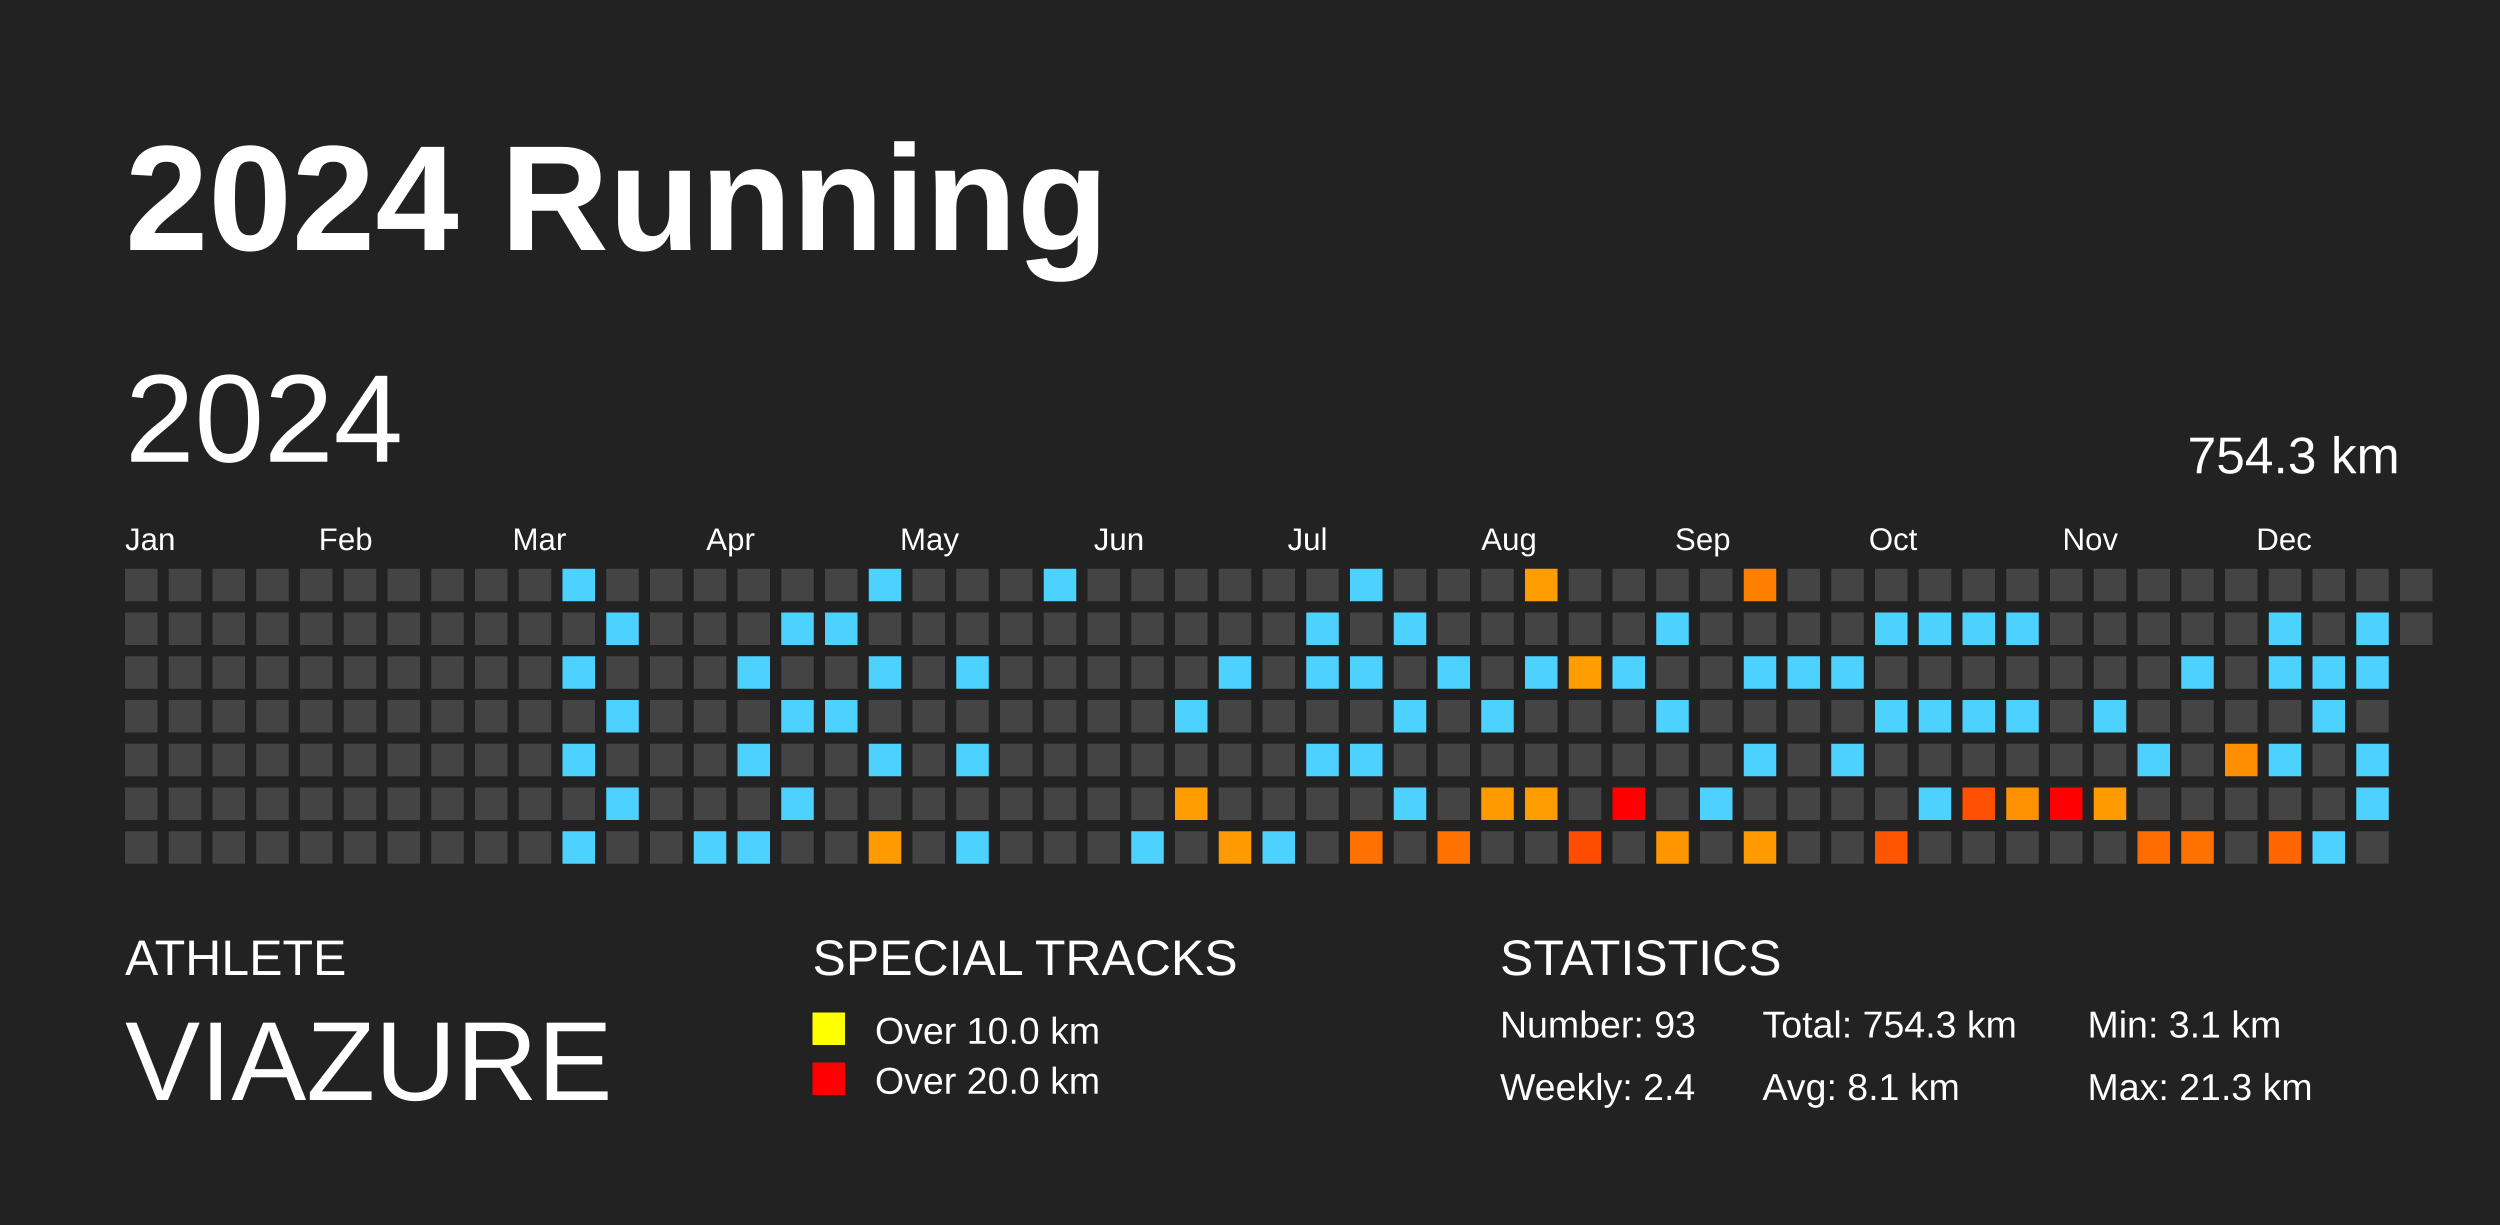
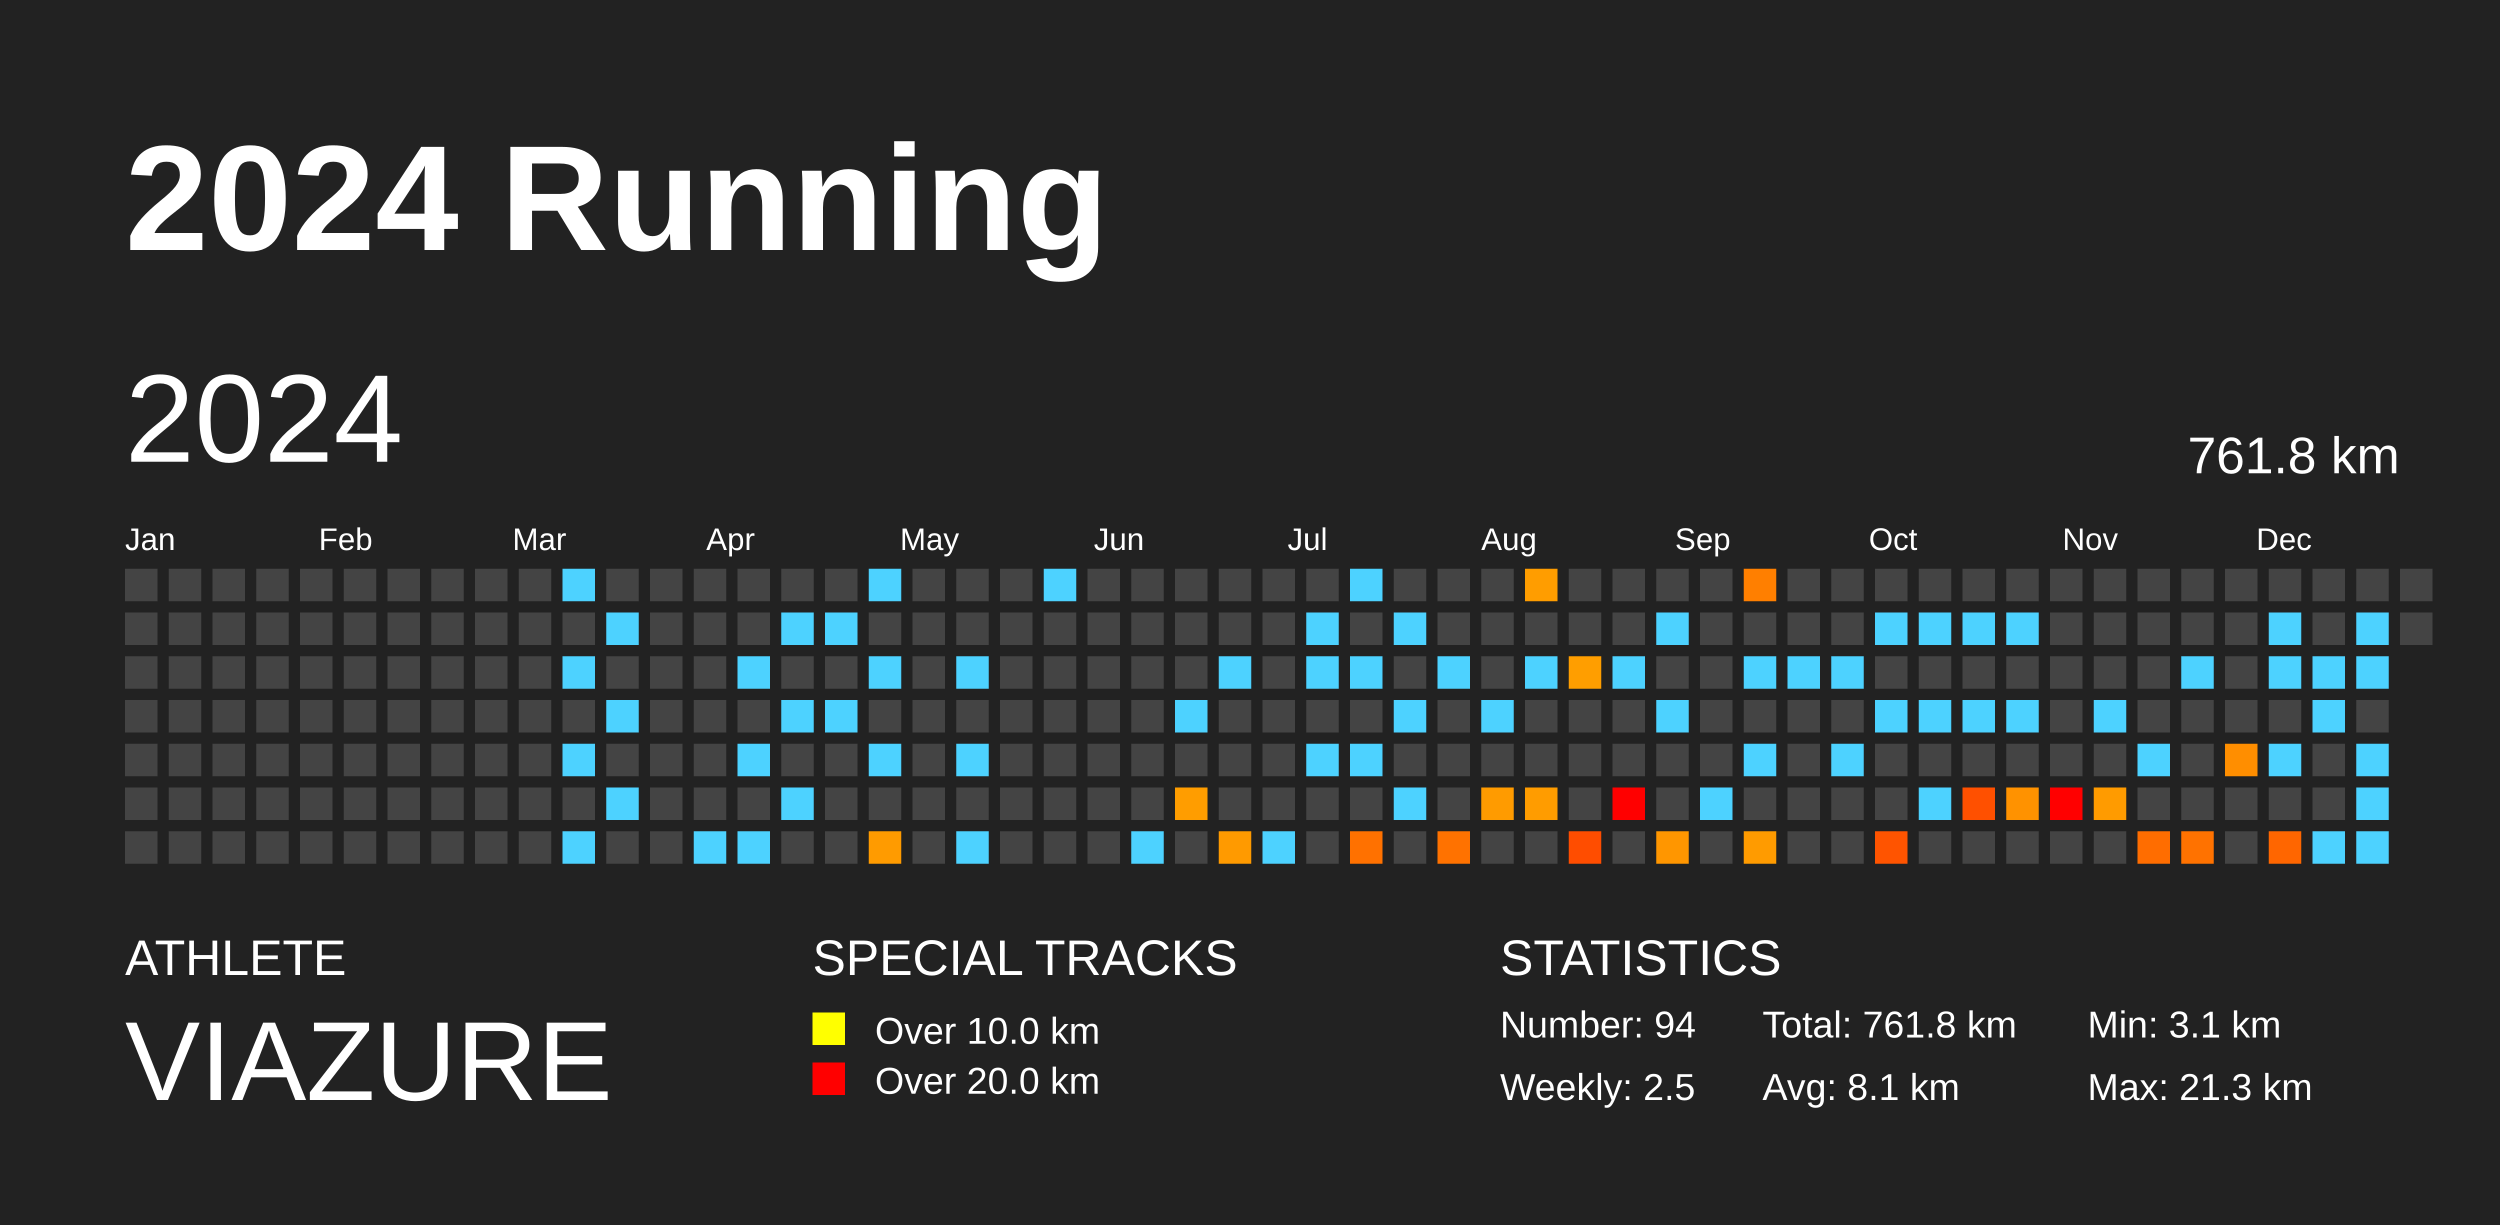
<svg xmlns="http://www.w3.org/2000/svg" baseProfile="full" height="98mm" version="1.1" viewBox="0,0,200,98" width="200mm">
  <defs />
  <rect fill="#222222" height="98" width="200" x="0" y="0" />
  <text fill="#FFFFFF" style="font-size:12px; font-family:Arial; font-weight:bold;" x="10" y="20">2024 Running</text>
  <text fill="#FFFFFF" style="font-size:4px; font-family:Arial" x="10" y="78">ATHLETE</text>
  <text fill="#FFFFFF" style="font-size:9px; font-family:Arial" x="10" y="88">VIAZURE</text>
  <text fill="#FFFFFF" style="font-size:4px; font-family:Arial" x="65" y="78">SPECIAL TRACKS</text>
  <rect fill="yellow" height="2.6" width="2.6" x="65" y="81" />
  <text fill="#FFFFFF" style="font-size:3px; font-family:Arial" x="70" y="83.5">Over 10.0 km</text>
  <rect fill="red" height="2.6" width="2.6" x="65" y="85" />
  <text fill="#FFFFFF" style="font-size:3px; font-family:Arial" x="70" y="87.5">Over 20.0 km</text>
  <text fill="#FFFFFF" style="font-size:4px; font-family:Arial" x="120" y="78">STATISTICS</text>
-   <text fill="#FFFFFF" style="font-size:3px; font-family:Arial" x="120" y="83">Number: 93</text>
-   <text fill="#FFFFFF" style="font-size:3px; font-family:Arial" x="120" y="88">Weekly: 2.4</text>
-   <text fill="#FFFFFF" style="font-size:3px; font-family:Arial" x="141" y="83">Total: 754.3 km</text>
+   <text fill="#FFFFFF" style="font-size:3px; font-family:Arial" x="120" y="83">Number: 94</text>
+   <text fill="#FFFFFF" style="font-size:3px; font-family:Arial" x="120" y="88">Weekly: 2.5</text>
+   <text fill="#FFFFFF" style="font-size:3px; font-family:Arial" x="141" y="83">Total: 761.8 km</text>
  <text fill="#FFFFFF" style="font-size:3px; font-family:Arial" x="141" y="88">Avg: 8.1 km</text>
  <text fill="#FFFFFF" style="font-size:3px; font-family:Arial" x="167" y="83">Min: 3.1 km</text>
  <text fill="#FFFFFF" style="font-size:3px; font-family:Arial" x="167" y="88">Max: 21.3 km</text>
  <text dominant-baseline="hanging" fill="#FFFFFF" style="font-size:10.0px; font-family:Arial;" x="10" y="30">2024</text>
-   <text dominant-baseline="hanging" fill="#FFFFFF" style="font-size:4.125px; font-family:Arial;" x="175" y="35">754.3 km</text>
+   <text dominant-baseline="hanging" fill="#FFFFFF" style="font-size:4.125px; font-family:Arial;" x="175" y="35">761.8 km</text>
  <text fill="#FFFFFF" style="font-size:2.5px; font-family:Arial" x="10.0" y="44">Jan</text>
  <text fill="#FFFFFF" style="font-size:2.5px; font-family:Arial" x="25.5" y="44">Feb</text>
  <text fill="#FFFFFF" style="font-size:2.5px; font-family:Arial" x="41.0" y="44">Mar</text>
  <text fill="#FFFFFF" style="font-size:2.5px; font-family:Arial" x="56.5" y="44">Apr</text>
  <text fill="#FFFFFF" style="font-size:2.5px; font-family:Arial" x="72.0" y="44">May</text>
  <text fill="#FFFFFF" style="font-size:2.5px; font-family:Arial" x="87.5" y="44">Jun</text>
  <text fill="#FFFFFF" style="font-size:2.5px; font-family:Arial" x="103.0" y="44">Jul</text>
  <text fill="#FFFFFF" style="font-size:2.5px; font-family:Arial" x="118.5" y="44">Aug</text>
  <text fill="#FFFFFF" style="font-size:2.5px; font-family:Arial" x="134.0" y="44">Sep</text>
  <text fill="#FFFFFF" style="font-size:2.5px; font-family:Arial" x="149.5" y="44">Oct</text>
  <text fill="#FFFFFF" style="font-size:2.5px; font-family:Arial" x="165.0" y="44">Nov</text>
  <text fill="#FFFFFF" style="font-size:2.5px; font-family:Arial" x="180.5" y="44">Dec</text>
  <rect fill="#444444" height="2.6" width="2.6" x="10.0" y="45.5" />
  <rect fill="#444444" height="2.6" width="2.6" x="10.0" y="49.0" />
  <rect fill="#444444" height="2.6" width="2.6" x="10.0" y="52.5" />
  <rect fill="#444444" height="2.6" width="2.6" x="10.0" y="56.0" />
  <rect fill="#444444" height="2.6" width="2.6" x="10.0" y="59.5" />
  <rect fill="#444444" height="2.6" width="2.6" x="10.0" y="63.0" />
  <rect fill="#444444" height="2.6" width="2.6" x="10.0" y="66.5" />
  <rect fill="#444444" height="2.6" width="2.6" x="13.5" y="45.5" />
  <rect fill="#444444" height="2.6" width="2.6" x="13.5" y="49.0" />
  <rect fill="#444444" height="2.6" width="2.6" x="13.5" y="52.5" />
  <rect fill="#444444" height="2.6" width="2.6" x="13.5" y="56.0" />
  <rect fill="#444444" height="2.6" width="2.6" x="13.5" y="59.5" />
  <rect fill="#444444" height="2.6" width="2.6" x="13.5" y="63.0" />
  <rect fill="#444444" height="2.6" width="2.6" x="13.5" y="66.5" />
  <rect fill="#444444" height="2.6" width="2.6" x="17.0" y="45.5" />
  <rect fill="#444444" height="2.6" width="2.6" x="17.0" y="49.0" />
  <rect fill="#444444" height="2.6" width="2.6" x="17.0" y="52.5" />
  <rect fill="#444444" height="2.6" width="2.6" x="17.0" y="56.0" />
  <rect fill="#444444" height="2.6" width="2.6" x="17.0" y="59.5" />
  <rect fill="#444444" height="2.6" width="2.6" x="17.0" y="63.0" />
  <rect fill="#444444" height="2.6" width="2.6" x="17.0" y="66.5" />
  <rect fill="#444444" height="2.6" width="2.6" x="20.5" y="45.5" />
  <rect fill="#444444" height="2.6" width="2.6" x="20.5" y="49.0" />
  <rect fill="#444444" height="2.6" width="2.6" x="20.5" y="52.5" />
  <rect fill="#444444" height="2.6" width="2.6" x="20.5" y="56.0" />
  <rect fill="#444444" height="2.6" width="2.6" x="20.5" y="59.5" />
  <rect fill="#444444" height="2.6" width="2.6" x="20.5" y="63.0" />
  <rect fill="#444444" height="2.6" width="2.6" x="20.5" y="66.5" />
  <rect fill="#444444" height="2.6" width="2.6" x="24.0" y="45.5" />
  <rect fill="#444444" height="2.6" width="2.6" x="24.0" y="49.0" />
  <rect fill="#444444" height="2.6" width="2.6" x="24.0" y="52.5" />
  <rect fill="#444444" height="2.6" width="2.6" x="24.0" y="56.0" />
  <rect fill="#444444" height="2.6" width="2.6" x="24.0" y="59.5" />
  <rect fill="#444444" height="2.6" width="2.6" x="24.0" y="63.0" />
  <rect fill="#444444" height="2.6" width="2.6" x="24.0" y="66.5" />
  <rect fill="#444444" height="2.6" width="2.6" x="27.5" y="45.5" />
  <rect fill="#444444" height="2.6" width="2.6" x="27.5" y="49.0" />
  <rect fill="#444444" height="2.6" width="2.6" x="27.5" y="52.5" />
  <rect fill="#444444" height="2.6" width="2.6" x="27.5" y="56.0" />
  <rect fill="#444444" height="2.6" width="2.6" x="27.5" y="59.5" />
  <rect fill="#444444" height="2.6" width="2.6" x="27.5" y="63.0" />
  <rect fill="#444444" height="2.6" width="2.6" x="27.5" y="66.5" />
  <rect fill="#444444" height="2.6" width="2.6" x="31.0" y="45.5" />
  <rect fill="#444444" height="2.6" width="2.6" x="31.0" y="49.0" />
  <rect fill="#444444" height="2.6" width="2.6" x="31.0" y="52.5" />
  <rect fill="#444444" height="2.6" width="2.6" x="31.0" y="56.0" />
  <rect fill="#444444" height="2.6" width="2.6" x="31.0" y="59.5" />
  <rect fill="#444444" height="2.6" width="2.6" x="31.0" y="63.0" />
  <rect fill="#444444" height="2.6" width="2.6" x="31.0" y="66.5" />
  <rect fill="#444444" height="2.6" width="2.6" x="34.5" y="45.5" />
  <rect fill="#444444" height="2.6" width="2.6" x="34.5" y="49.0" />
  <rect fill="#444444" height="2.6" width="2.6" x="34.5" y="52.5" />
  <rect fill="#444444" height="2.6" width="2.6" x="34.5" y="56.0" />
  <rect fill="#444444" height="2.6" width="2.6" x="34.5" y="59.5" />
  <rect fill="#444444" height="2.6" width="2.6" x="34.5" y="63.0" />
  <rect fill="#444444" height="2.6" width="2.6" x="34.5" y="66.5" />
  <rect fill="#444444" height="2.6" width="2.6" x="38.0" y="45.5" />
  <rect fill="#444444" height="2.6" width="2.6" x="38.0" y="49.0" />
  <rect fill="#444444" height="2.6" width="2.6" x="38.0" y="52.5" />
  <rect fill="#444444" height="2.6" width="2.6" x="38.0" y="56.0" />
  <rect fill="#444444" height="2.6" width="2.6" x="38.0" y="59.5" />
  <rect fill="#444444" height="2.6" width="2.6" x="38.0" y="63.0" />
  <rect fill="#444444" height="2.6" width="2.6" x="38.0" y="66.5" />
  <rect fill="#444444" height="2.6" width="2.6" x="41.5" y="45.5" />
  <rect fill="#444444" height="2.6" width="2.6" x="41.5" y="49.0" />
  <rect fill="#444444" height="2.6" width="2.6" x="41.5" y="52.5" />
  <rect fill="#444444" height="2.6" width="2.6" x="41.5" y="56.0" />
  <rect fill="#444444" height="2.6" width="2.6" x="41.5" y="59.5" />
  <rect fill="#444444" height="2.6" width="2.6" x="41.5" y="63.0" />
  <rect fill="#444444" height="2.6" width="2.6" x="41.5" y="66.5" />
  <rect fill="#4dd2ff" height="2.6" width="2.6" x="45.0" y="45.5" />
  <rect fill="#444444" height="2.6" width="2.6" x="45.0" y="49.0" />
  <rect fill="#4dd2ff" height="2.6" width="2.6" x="45.0" y="52.5" />
  <rect fill="#444444" height="2.6" width="2.6" x="45.0" y="56.0" />
  <rect fill="#4dd2ff" height="2.6" width="2.6" x="45.0" y="59.5" />
  <rect fill="#444444" height="2.6" width="2.6" x="45.0" y="63.0" />
  <rect fill="#4dd2ff" height="2.6" width="2.6" x="45.0" y="66.5" />
  <rect fill="#444444" height="2.6" width="2.6" x="48.5" y="45.5" />
  <rect fill="#4dd2ff" height="2.6" width="2.6" x="48.5" y="49.0" />
  <rect fill="#444444" height="2.6" width="2.6" x="48.5" y="52.5" />
  <rect fill="#4dd2ff" height="2.6" width="2.6" x="48.5" y="56.0" />
  <rect fill="#444444" height="2.6" width="2.6" x="48.5" y="59.5" />
  <rect fill="#4dd2ff" height="2.6" width="2.6" x="48.5" y="63.0" />
  <rect fill="#444444" height="2.6" width="2.6" x="48.5" y="66.5" />
  <rect fill="#444444" height="2.6" width="2.6" x="52.0" y="45.5" />
  <rect fill="#444444" height="2.6" width="2.6" x="52.0" y="49.0" />
  <rect fill="#444444" height="2.6" width="2.6" x="52.0" y="52.5" />
  <rect fill="#444444" height="2.6" width="2.6" x="52.0" y="56.0" />
  <rect fill="#444444" height="2.6" width="2.6" x="52.0" y="59.5" />
  <rect fill="#444444" height="2.6" width="2.6" x="52.0" y="63.0" />
  <rect fill="#444444" height="2.6" width="2.6" x="52.0" y="66.5" />
  <rect fill="#444444" height="2.6" width="2.6" x="55.5" y="45.5" />
  <rect fill="#444444" height="2.6" width="2.6" x="55.5" y="49.0" />
  <rect fill="#444444" height="2.6" width="2.6" x="55.5" y="52.5" />
  <rect fill="#444444" height="2.6" width="2.6" x="55.5" y="56.0" />
  <rect fill="#444444" height="2.6" width="2.6" x="55.5" y="59.5" />
  <rect fill="#444444" height="2.6" width="2.6" x="55.5" y="63.0" />
  <rect fill="#4dd2ff" height="2.6" width="2.6" x="55.5" y="66.5" />
  <rect fill="#444444" height="2.6" width="2.6" x="59.0" y="45.5" />
  <rect fill="#444444" height="2.6" width="2.6" x="59.0" y="49.0" />
  <rect fill="#4dd2ff" height="2.6" width="2.6" x="59.0" y="52.5" />
  <rect fill="#444444" height="2.6" width="2.6" x="59.0" y="56.0" />
  <rect fill="#4dd2ff" height="2.6" width="2.6" x="59.0" y="59.5" />
  <rect fill="#444444" height="2.6" width="2.6" x="59.0" y="63.0" />
  <rect fill="#4dd2ff" height="2.6" width="2.6" x="59.0" y="66.5" />
  <rect fill="#444444" height="2.6" width="2.6" x="62.5" y="45.5" />
  <rect fill="#4dd2ff" height="2.6" width="2.6" x="62.5" y="49.0" />
  <rect fill="#444444" height="2.6" width="2.6" x="62.5" y="52.5" />
  <rect fill="#4dd2ff" height="2.6" width="2.6" x="62.5" y="56.0" />
  <rect fill="#444444" height="2.6" width="2.6" x="62.5" y="59.5" />
  <rect fill="#4dd2ff" height="2.6" width="2.6" x="62.5" y="63.0" />
  <rect fill="#444444" height="2.6" width="2.6" x="62.5" y="66.5" />
  <rect fill="#444444" height="2.6" width="2.6" x="66.0" y="45.5" />
  <rect fill="#4dd2ff" height="2.6" width="2.6" x="66.0" y="49.0" />
  <rect fill="#444444" height="2.6" width="2.6" x="66.0" y="52.5" />
  <rect fill="#4dd2ff" height="2.6" width="2.6" x="66.0" y="56.0" />
  <rect fill="#444444" height="2.6" width="2.6" x="66.0" y="59.5" />
  <rect fill="#444444" height="2.6" width="2.6" x="66.0" y="63.0" />
  <rect fill="#444444" height="2.6" width="2.6" x="66.0" y="66.5" />
  <rect fill="#4dd2ff" height="2.6" width="2.6" x="69.5" y="45.5" />
  <rect fill="#444444" height="2.6" width="2.6" x="69.5" y="49.0" />
  <rect fill="#4dd2ff" height="2.6" width="2.6" x="69.5" y="52.5" />
  <rect fill="#444444" height="2.6" width="2.6" x="69.5" y="56.0" />
  <rect fill="#4dd2ff" height="2.6" width="2.6" x="69.5" y="59.5" />
  <rect fill="#444444" height="2.6" width="2.6" x="69.5" y="63.0" />
  <rect fill="#ff9b00" height="2.6" width="2.6" x="69.5" y="66.5" />
  <rect fill="#444444" height="2.6" width="2.6" x="73.0" y="45.5" />
  <rect fill="#444444" height="2.6" width="2.6" x="73.0" y="49.0" />
  <rect fill="#444444" height="2.6" width="2.6" x="73.0" y="52.5" />
  <rect fill="#444444" height="2.6" width="2.6" x="73.0" y="56.0" />
  <rect fill="#444444" height="2.6" width="2.6" x="73.0" y="59.5" />
  <rect fill="#444444" height="2.6" width="2.6" x="73.0" y="63.0" />
  <rect fill="#444444" height="2.6" width="2.6" x="73.0" y="66.5" />
  <rect fill="#444444" height="2.6" width="2.6" x="76.5" y="45.5" />
  <rect fill="#444444" height="2.6" width="2.6" x="76.5" y="49.0" />
  <rect fill="#4dd2ff" height="2.6" width="2.6" x="76.5" y="52.5" />
  <rect fill="#444444" height="2.6" width="2.6" x="76.5" y="56.0" />
  <rect fill="#4dd2ff" height="2.6" width="2.6" x="76.5" y="59.5" />
  <rect fill="#444444" height="2.6" width="2.6" x="76.5" y="63.0" />
  <rect fill="#4dd2ff" height="2.6" width="2.6" x="76.5" y="66.5" />
  <rect fill="#444444" height="2.6" width="2.6" x="80.0" y="45.5" />
  <rect fill="#444444" height="2.6" width="2.6" x="80.0" y="49.0" />
  <rect fill="#444444" height="2.6" width="2.6" x="80.0" y="52.5" />
  <rect fill="#444444" height="2.6" width="2.6" x="80.0" y="56.0" />
  <rect fill="#444444" height="2.6" width="2.6" x="80.0" y="59.5" />
  <rect fill="#444444" height="2.6" width="2.6" x="80.0" y="63.0" />
  <rect fill="#444444" height="2.6" width="2.6" x="80.0" y="66.5" />
  <rect fill="#4dd2ff" height="2.6" width="2.6" x="83.5" y="45.5" />
  <rect fill="#444444" height="2.6" width="2.6" x="83.5" y="49.0" />
  <rect fill="#444444" height="2.6" width="2.6" x="83.5" y="52.5" />
  <rect fill="#444444" height="2.6" width="2.6" x="83.5" y="56.0" />
  <rect fill="#444444" height="2.6" width="2.6" x="83.5" y="59.5" />
  <rect fill="#444444" height="2.6" width="2.6" x="83.5" y="63.0" />
  <rect fill="#444444" height="2.6" width="2.6" x="83.5" y="66.5" />
  <rect fill="#444444" height="2.6" width="2.6" x="87.0" y="45.5" />
  <rect fill="#444444" height="2.6" width="2.6" x="87.0" y="49.0" />
  <rect fill="#444444" height="2.6" width="2.6" x="87.0" y="52.5" />
  <rect fill="#444444" height="2.6" width="2.6" x="87.0" y="56.0" />
  <rect fill="#444444" height="2.6" width="2.6" x="87.0" y="59.5" />
  <rect fill="#444444" height="2.6" width="2.6" x="87.0" y="63.0" />
  <rect fill="#444444" height="2.6" width="2.6" x="87.0" y="66.5" />
  <rect fill="#444444" height="2.6" width="2.6" x="90.5" y="45.5" />
  <rect fill="#444444" height="2.6" width="2.6" x="90.5" y="49.0" />
  <rect fill="#444444" height="2.6" width="2.6" x="90.5" y="52.5" />
  <rect fill="#444444" height="2.6" width="2.6" x="90.5" y="56.0" />
  <rect fill="#444444" height="2.6" width="2.6" x="90.5" y="59.5" />
  <rect fill="#444444" height="2.6" width="2.6" x="90.5" y="63.0" />
  <rect fill="#4dd2ff" height="2.6" width="2.6" x="90.5" y="66.5" />
  <rect fill="#444444" height="2.6" width="2.6" x="94.0" y="45.5" />
  <rect fill="#444444" height="2.6" width="2.6" x="94.0" y="49.0" />
  <rect fill="#444444" height="2.6" width="2.6" x="94.0" y="52.5" />
  <rect fill="#4dd2ff" height="2.6" width="2.6" x="94.0" y="56.0" />
  <rect fill="#444444" height="2.6" width="2.6" x="94.0" y="59.5" />
  <rect fill="#ff9d00" height="2.6" width="2.6" x="94.0" y="63.0" />
  <rect fill="#444444" height="2.6" width="2.6" x="94.0" y="66.5" />
  <rect fill="#444444" height="2.6" width="2.6" x="97.5" y="45.5" />
  <rect fill="#444444" height="2.6" width="2.6" x="97.5" y="49.0" />
  <rect fill="#4dd2ff" height="2.6" width="2.6" x="97.5" y="52.5" />
  <rect fill="#444444" height="2.6" width="2.6" x="97.5" y="56.0" />
  <rect fill="#444444" height="2.6" width="2.6" x="97.5" y="59.5" />
  <rect fill="#444444" height="2.6" width="2.6" x="97.5" y="63.0" />
  <rect fill="#ff9a00" height="2.6" width="2.6" x="97.5" y="66.5" />
  <rect fill="#444444" height="2.6" width="2.6" x="101.0" y="45.5" />
  <rect fill="#444444" height="2.6" width="2.6" x="101.0" y="49.0" />
  <rect fill="#444444" height="2.6" width="2.6" x="101.0" y="52.5" />
  <rect fill="#444444" height="2.6" width="2.6" x="101.0" y="56.0" />
  <rect fill="#444444" height="2.6" width="2.6" x="101.0" y="59.5" />
  <rect fill="#444444" height="2.6" width="2.6" x="101.0" y="63.0" />
  <rect fill="#4dd2ff" height="2.6" width="2.6" x="101.0" y="66.5" />
  <rect fill="#444444" height="2.6" width="2.6" x="104.5" y="45.5" />
  <rect fill="#4dd2ff" height="2.6" width="2.6" x="104.5" y="49.0" />
  <rect fill="#4dd2ff" height="2.6" width="2.6" x="104.5" y="52.5" />
  <rect fill="#444444" height="2.6" width="2.6" x="104.5" y="56.0" />
  <rect fill="#4dd2ff" height="2.6" width="2.6" x="104.5" y="59.5" />
  <rect fill="#444444" height="2.6" width="2.6" x="104.5" y="63.0" />
  <rect fill="#444444" height="2.6" width="2.6" x="104.5" y="66.5" />
  <rect fill="#4dd2ff" height="2.6" width="2.6" x="108.0" y="45.5" />
  <rect fill="#444444" height="2.6" width="2.6" x="108.0" y="49.0" />
  <rect fill="#4dd2ff" height="2.6" width="2.6" x="108.0" y="52.5" />
  <rect fill="#444444" height="2.6" width="2.6" x="108.0" y="56.0" />
  <rect fill="#4dd2ff" height="2.6" width="2.6" x="108.0" y="59.5" />
  <rect fill="#444444" height="2.6" width="2.6" x="108.0" y="63.0" />
  <rect fill="#ff7100" height="2.6" width="2.6" x="108.0" y="66.5" />
  <rect fill="#444444" height="2.6" width="2.6" x="111.5" y="45.5" />
  <rect fill="#4dd2ff" height="2.6" width="2.6" x="111.5" y="49.0" />
  <rect fill="#444444" height="2.6" width="2.6" x="111.5" y="52.5" />
  <rect fill="#4dd2ff" height="2.6" width="2.6" x="111.5" y="56.0" />
  <rect fill="#444444" height="2.6" width="2.6" x="111.5" y="59.5" />
  <rect fill="#4dd2ff" height="2.6" width="2.6" x="111.5" y="63.0" />
  <rect fill="#444444" height="2.6" width="2.6" x="111.5" y="66.5" />
  <rect fill="#444444" height="2.6" width="2.6" x="115.0" y="45.5" />
  <rect fill="#444444" height="2.6" width="2.6" x="115.0" y="49.0" />
  <rect fill="#4dd2ff" height="2.6" width="2.6" x="115.0" y="52.5" />
  <rect fill="#444444" height="2.6" width="2.6" x="115.0" y="56.0" />
  <rect fill="#444444" height="2.6" width="2.6" x="115.0" y="59.5" />
  <rect fill="#444444" height="2.6" width="2.6" x="115.0" y="63.0" />
  <rect fill="#ff7200" height="2.6" width="2.6" x="115.0" y="66.5" />
  <rect fill="#444444" height="2.6" width="2.6" x="118.5" y="45.5" />
  <rect fill="#444444" height="2.6" width="2.6" x="118.5" y="49.0" />
  <rect fill="#444444" height="2.6" width="2.6" x="118.5" y="52.5" />
  <rect fill="#4dd2ff" height="2.6" width="2.6" x="118.5" y="56.0" />
  <rect fill="#444444" height="2.6" width="2.6" x="118.5" y="59.5" />
  <rect fill="#ff9b00" height="2.6" width="2.6" x="118.5" y="63.0" />
  <rect fill="#444444" height="2.6" width="2.6" x="118.5" y="66.5" />
  <rect fill="#ff9d00" height="2.6" width="2.6" x="122.0" y="45.5" />
  <rect fill="#444444" height="2.6" width="2.6" x="122.0" y="49.0" />
  <rect fill="#4dd2ff" height="2.6" width="2.6" x="122.0" y="52.5" />
  <rect fill="#444444" height="2.6" width="2.6" x="122.0" y="56.0" />
  <rect fill="#444444" height="2.6" width="2.6" x="122.0" y="59.5" />
  <rect fill="#ff9c00" height="2.6" width="2.6" x="122.0" y="63.0" />
  <rect fill="#444444" height="2.6" width="2.6" x="122.0" y="66.5" />
  <rect fill="#444444" height="2.6" width="2.6" x="125.5" y="45.5" />
  <rect fill="#444444" height="2.6" width="2.6" x="125.5" y="49.0" />
  <rect fill="#ff9e00" height="2.6" width="2.6" x="125.5" y="52.5" />
  <rect fill="#444444" height="2.6" width="2.6" x="125.5" y="56.0" />
  <rect fill="#444444" height="2.6" width="2.6" x="125.5" y="59.5" />
  <rect fill="#444444" height="2.6" width="2.6" x="125.5" y="63.0" />
  <rect fill="#ff4d00" height="2.6" width="2.6" x="125.5" y="66.5" />
  <rect fill="#444444" height="2.6" width="2.6" x="129.0" y="45.5" />
  <rect fill="#444444" height="2.6" width="2.6" x="129.0" y="49.0" />
  <rect fill="#4dd2ff" height="2.6" width="2.6" x="129.0" y="52.5" />
  <rect fill="#444444" height="2.6" width="2.6" x="129.0" y="56.0" />
  <rect fill="#444444" height="2.6" width="2.6" x="129.0" y="59.5" />
  <rect fill="red" height="2.6" width="2.6" x="129.0" y="63.0" />
  <rect fill="#444444" height="2.6" width="2.6" x="129.0" y="66.5" />
  <rect fill="#444444" height="2.6" width="2.6" x="132.5" y="45.5" />
  <rect fill="#4dd2ff" height="2.6" width="2.6" x="132.5" y="49.0" />
  <rect fill="#444444" height="2.6" width="2.6" x="132.5" y="52.5" />
  <rect fill="#4dd2ff" height="2.6" width="2.6" x="132.5" y="56.0" />
  <rect fill="#444444" height="2.6" width="2.6" x="132.5" y="59.5" />
  <rect fill="#444444" height="2.6" width="2.6" x="132.5" y="63.0" />
  <rect fill="#ff9600" height="2.6" width="2.6" x="132.5" y="66.5" />
  <rect fill="#444444" height="2.6" width="2.6" x="136.0" y="45.5" />
  <rect fill="#444444" height="2.6" width="2.6" x="136.0" y="49.0" />
  <rect fill="#444444" height="2.6" width="2.6" x="136.0" y="52.5" />
  <rect fill="#444444" height="2.6" width="2.6" x="136.0" y="56.0" />
  <rect fill="#444444" height="2.6" width="2.6" x="136.0" y="59.5" />
  <rect fill="#4dd2ff" height="2.6" width="2.6" x="136.0" y="63.0" />
  <rect fill="#444444" height="2.6" width="2.6" x="136.0" y="66.5" />
  <rect fill="#ff7f00" height="2.6" width="2.6" x="139.5" y="45.5" />
  <rect fill="#444444" height="2.6" width="2.6" x="139.5" y="49.0" />
  <rect fill="#4dd2ff" height="2.6" width="2.6" x="139.5" y="52.5" />
  <rect fill="#444444" height="2.6" width="2.6" x="139.5" y="56.0" />
  <rect fill="#4dd2ff" height="2.6" width="2.6" x="139.5" y="59.5" />
  <rect fill="#444444" height="2.6" width="2.6" x="139.5" y="63.0" />
  <rect fill="#ff9b00" height="2.6" width="2.6" x="139.5" y="66.5" />
  <rect fill="#444444" height="2.6" width="2.6" x="143.0" y="45.5" />
  <rect fill="#444444" height="2.6" width="2.6" x="143.0" y="49.0" />
  <rect fill="#4dd2ff" height="2.6" width="2.6" x="143.0" y="52.5" />
  <rect fill="#444444" height="2.6" width="2.6" x="143.0" y="56.0" />
  <rect fill="#444444" height="2.6" width="2.6" x="143.0" y="59.5" />
  <rect fill="#444444" height="2.6" width="2.6" x="143.0" y="63.0" />
  <rect fill="#444444" height="2.6" width="2.6" x="143.0" y="66.5" />
  <rect fill="#444444" height="2.6" width="2.6" x="146.5" y="45.5" />
  <rect fill="#444444" height="2.6" width="2.6" x="146.5" y="49.0" />
  <rect fill="#4dd2ff" height="2.6" width="2.6" x="146.5" y="52.5" />
  <rect fill="#444444" height="2.6" width="2.6" x="146.5" y="56.0" />
  <rect fill="#4dd2ff" height="2.6" width="2.6" x="146.5" y="59.5" />
  <rect fill="#444444" height="2.6" width="2.6" x="146.5" y="63.0" />
  <rect fill="#444444" height="2.6" width="2.6" x="146.5" y="66.5" />
  <rect fill="#444444" height="2.6" width="2.6" x="150.0" y="45.5" />
  <rect fill="#4dd2ff" height="2.6" width="2.6" x="150.0" y="49.0" />
  <rect fill="#444444" height="2.6" width="2.6" x="150.0" y="52.5" />
  <rect fill="#4dd2ff" height="2.6" width="2.6" x="150.0" y="56.0" />
  <rect fill="#444444" height="2.6" width="2.6" x="150.0" y="59.5" />
  <rect fill="#444444" height="2.6" width="2.6" x="150.0" y="63.0" />
  <rect fill="#ff5400" height="2.6" width="2.6" x="150.0" y="66.5" />
  <rect fill="#444444" height="2.6" width="2.6" x="153.5" y="45.5" />
  <rect fill="#4dd2ff" height="2.6" width="2.6" x="153.5" y="49.0" />
  <rect fill="#444444" height="2.6" width="2.6" x="153.5" y="52.5" />
  <rect fill="#4dd2ff" height="2.6" width="2.6" x="153.5" y="56.0" />
  <rect fill="#444444" height="2.6" width="2.6" x="153.5" y="59.5" />
  <rect fill="#4dd2ff" height="2.6" width="2.6" x="153.5" y="63.0" />
  <rect fill="#444444" height="2.6" width="2.6" x="153.5" y="66.5" />
  <rect fill="#444444" height="2.6" width="2.6" x="157.0" y="45.5" />
  <rect fill="#4dd2ff" height="2.6" width="2.6" x="157.0" y="49.0" />
  <rect fill="#444444" height="2.6" width="2.6" x="157.0" y="52.5" />
  <rect fill="#4dd2ff" height="2.6" width="2.6" x="157.0" y="56.0" />
  <rect fill="#444444" height="2.6" width="2.6" x="157.0" y="59.5" />
  <rect fill="#ff5000" height="2.6" width="2.6" x="157.0" y="63.0" />
  <rect fill="#444444" height="2.6" width="2.6" x="157.0" y="66.5" />
  <rect fill="#444444" height="2.6" width="2.6" x="160.5" y="45.5" />
  <rect fill="#4dd2ff" height="2.6" width="2.6" x="160.5" y="49.0" />
  <rect fill="#444444" height="2.6" width="2.6" x="160.5" y="52.5" />
  <rect fill="#4dd2ff" height="2.6" width="2.6" x="160.5" y="56.0" />
  <rect fill="#444444" height="2.6" width="2.6" x="160.5" y="59.5" />
  <rect fill="#ff9200" height="2.6" width="2.6" x="160.5" y="63.0" />
  <rect fill="#444444" height="2.6" width="2.6" x="160.5" y="66.5" />
  <rect fill="#444444" height="2.6" width="2.6" x="164.0" y="45.5" />
  <rect fill="#444444" height="2.6" width="2.6" x="164.0" y="49.0" />
  <rect fill="#444444" height="2.6" width="2.6" x="164.0" y="52.5" />
  <rect fill="#444444" height="2.6" width="2.6" x="164.0" y="56.0" />
  <rect fill="#444444" height="2.6" width="2.6" x="164.0" y="59.5" />
  <rect fill="red" height="2.6" width="2.6" x="164.0" y="63.0" />
  <rect fill="#444444" height="2.6" width="2.6" x="164.0" y="66.5" />
  <rect fill="#444444" height="2.6" width="2.6" x="167.5" y="45.5" />
  <rect fill="#444444" height="2.6" width="2.6" x="167.5" y="49.0" />
  <rect fill="#444444" height="2.6" width="2.6" x="167.5" y="52.5" />
  <rect fill="#4dd2ff" height="2.6" width="2.6" x="167.5" y="56.0" />
  <rect fill="#444444" height="2.6" width="2.6" x="167.5" y="59.5" />
  <rect fill="#ff9b00" height="2.6" width="2.6" x="167.5" y="63.0" />
  <rect fill="#444444" height="2.6" width="2.6" x="167.5" y="66.5" />
  <rect fill="#444444" height="2.6" width="2.6" x="171.0" y="45.5" />
  <rect fill="#444444" height="2.6" width="2.6" x="171.0" y="49.0" />
  <rect fill="#444444" height="2.6" width="2.6" x="171.0" y="52.5" />
  <rect fill="#444444" height="2.6" width="2.6" x="171.0" y="56.0" />
  <rect fill="#4dd2ff" height="2.6" width="2.6" x="171.0" y="59.5" />
  <rect fill="#444444" height="2.6" width="2.6" x="171.0" y="63.0" />
  <rect fill="#ff6d00" height="2.6" width="2.6" x="171.0" y="66.5" />
  <rect fill="#444444" height="2.6" width="2.6" x="174.5" y="45.5" />
  <rect fill="#444444" height="2.6" width="2.6" x="174.5" y="49.0" />
  <rect fill="#4dd2ff" height="2.6" width="2.6" x="174.5" y="52.5" />
  <rect fill="#444444" height="2.6" width="2.6" x="174.5" y="56.0" />
  <rect fill="#444444" height="2.6" width="2.6" x="174.5" y="59.5" />
  <rect fill="#444444" height="2.6" width="2.6" x="174.5" y="63.0" />
  <rect fill="#ff7200" height="2.6" width="2.6" x="174.5" y="66.5" />
  <rect fill="#444444" height="2.6" width="2.6" x="178.0" y="45.5" />
  <rect fill="#444444" height="2.6" width="2.6" x="178.0" y="49.0" />
  <rect fill="#444444" height="2.6" width="2.6" x="178.0" y="52.5" />
  <rect fill="#444444" height="2.6" width="2.6" x="178.0" y="56.0" />
  <rect fill="#ff8e00" height="2.6" width="2.6" x="178.0" y="59.5" />
  <rect fill="#444444" height="2.6" width="2.6" x="178.0" y="63.0" />
  <rect fill="#444444" height="2.6" width="2.6" x="178.0" y="66.5" />
  <rect fill="#444444" height="2.6" width="2.6" x="181.5" y="45.5" />
  <rect fill="#4dd2ff" height="2.6" width="2.6" x="181.5" y="49.0" />
  <rect fill="#4dd2ff" height="2.6" width="2.6" x="181.5" y="52.5" />
  <rect fill="#444444" height="2.6" width="2.6" x="181.5" y="56.0" />
  <rect fill="#4dd2ff" height="2.6" width="2.6" x="181.5" y="59.5" />
  <rect fill="#444444" height="2.6" width="2.6" x="181.5" y="63.0" />
  <rect fill="#ff6600" height="2.6" width="2.6" x="181.5" y="66.5" />
  <rect fill="#444444" height="2.6" width="2.6" x="185.0" y="45.5" />
  <rect fill="#444444" height="2.6" width="2.6" x="185.0" y="49.0" />
  <rect fill="#4dd2ff" height="2.6" width="2.6" x="185.0" y="52.5" />
  <rect fill="#4dd2ff" height="2.6" width="2.6" x="185.0" y="56.0" />
  <rect fill="#444444" height="2.6" width="2.6" x="185.0" y="59.5" />
  <rect fill="#444444" height="2.6" width="2.6" x="185.0" y="63.0" />
  <rect fill="#4dd2ff" height="2.6" width="2.6" x="185.0" y="66.5" />
  <rect fill="#444444" height="2.6" width="2.6" x="188.5" y="45.5" />
  <rect fill="#4dd2ff" height="2.6" width="2.6" x="188.5" y="49.0" />
  <rect fill="#4dd2ff" height="2.6" width="2.6" x="188.5" y="52.5" />
  <rect fill="#444444" height="2.6" width="2.6" x="188.5" y="56.0" />
  <rect fill="#4dd2ff" height="2.6" width="2.6" x="188.5" y="59.5" />
  <rect fill="#4dd2ff" height="2.6" width="2.6" x="188.5" y="63.0" />
-   <rect fill="#444444" height="2.6" width="2.6" x="188.5" y="66.5" />
+   <rect fill="#4dd2ff" height="2.6" width="2.6" x="188.5" y="66.5" />
  <rect fill="#444444" height="2.6" width="2.6" x="192.0" y="45.5" />
  <rect fill="#444444" height="2.6" width="2.6" x="192.0" y="49.0" />
</svg>
